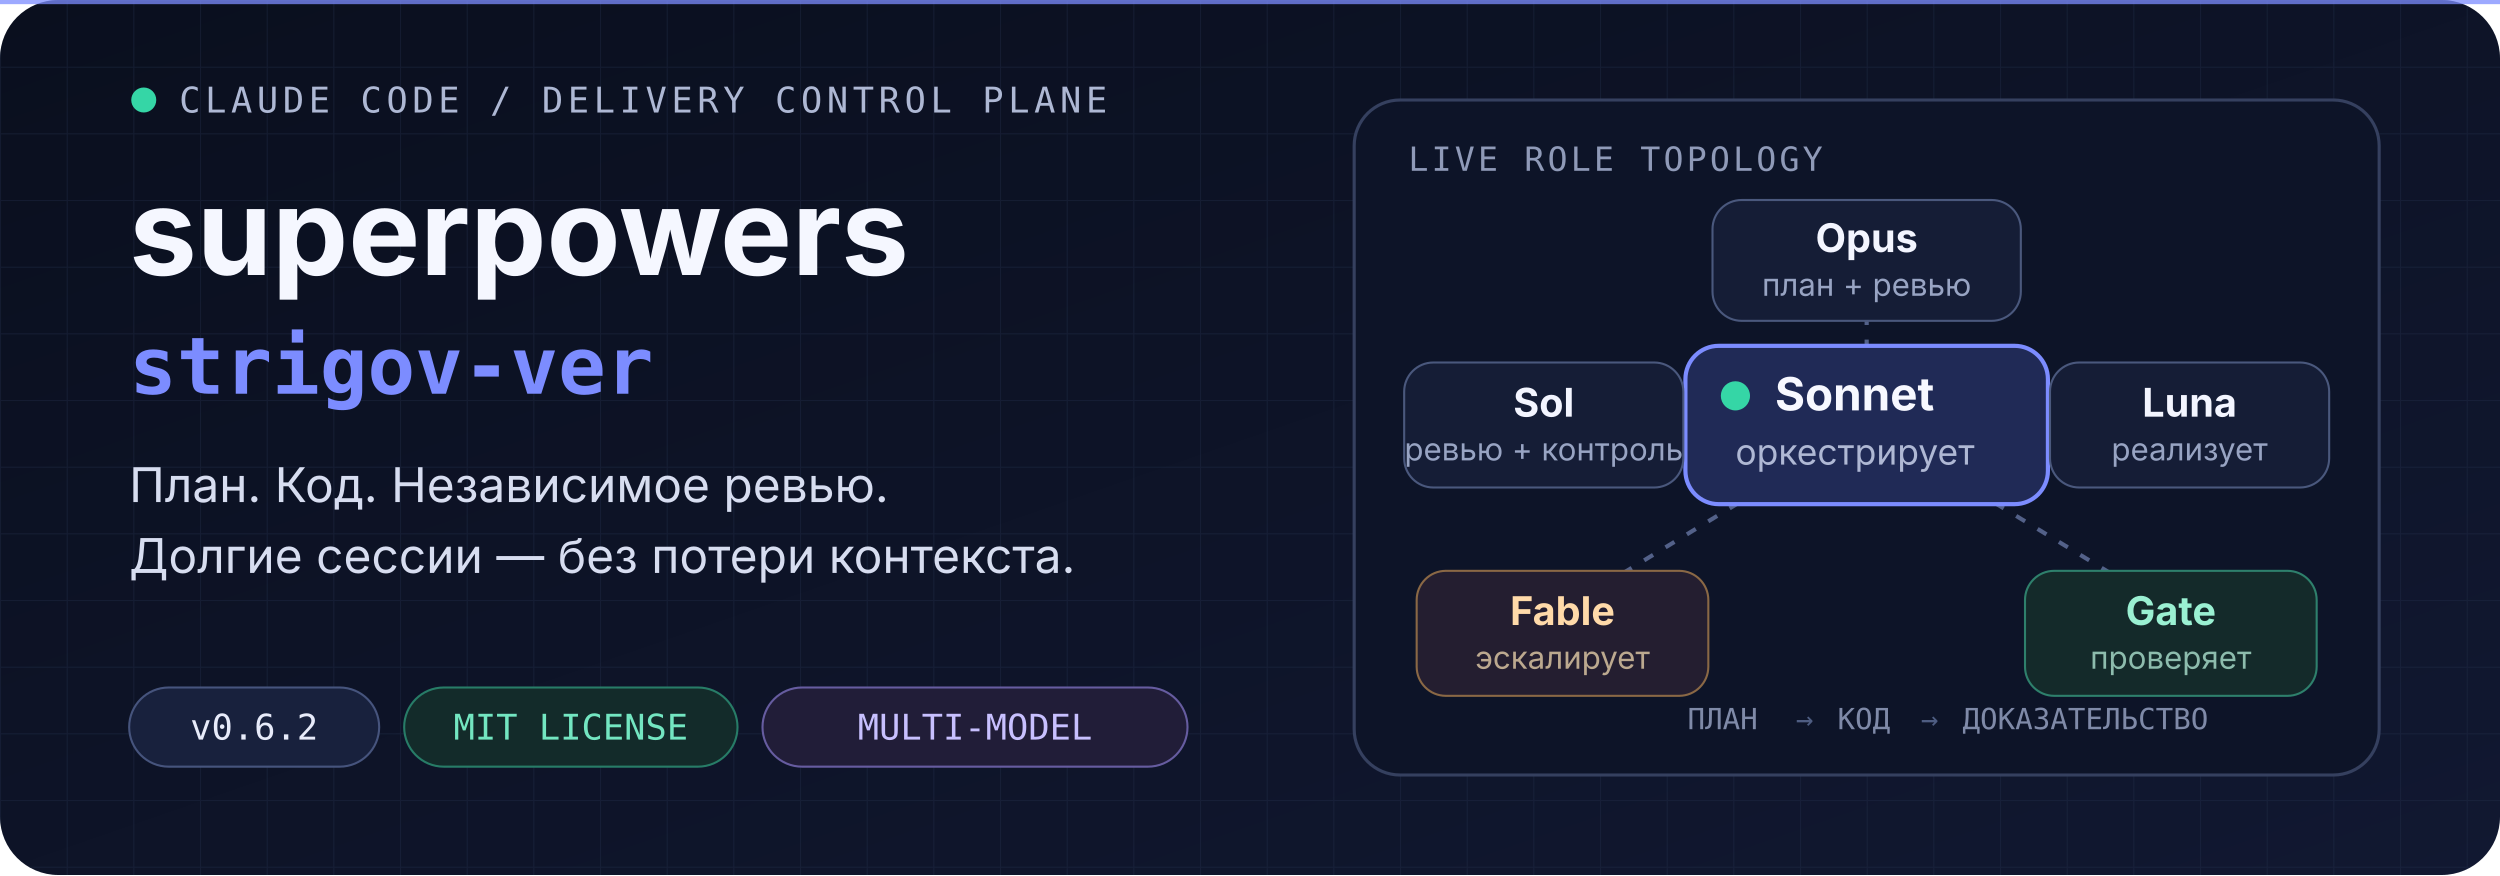
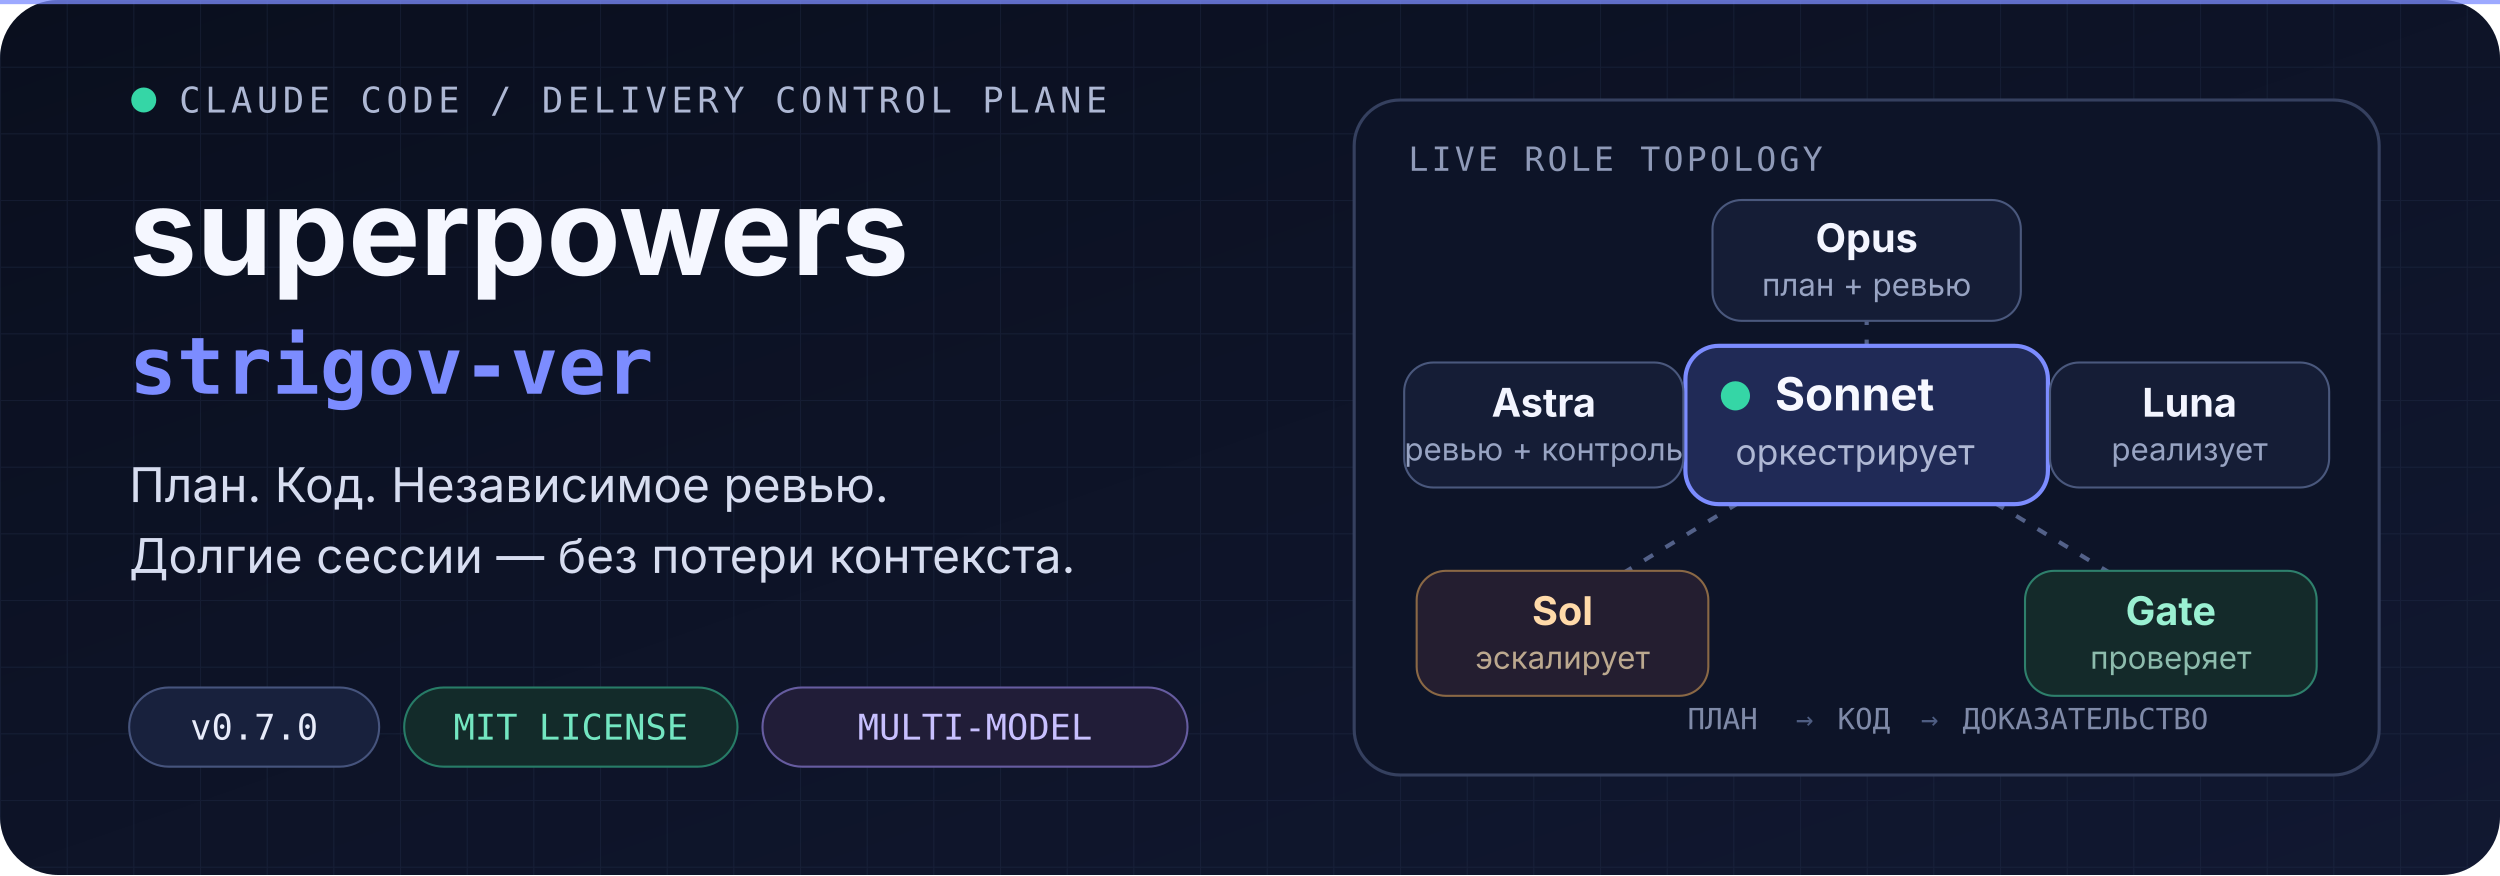
<svg xmlns="http://www.w3.org/2000/svg" width="1200" height="420" viewBox="0 0 1200 420" role="img" aria-labelledby="title desc">
  <defs>
    <linearGradient id="bg" x1="0" y1="0" x2="1" y2="1">
      <stop offset="0" stop-color="#0A0F1E" />
      <stop offset="1" stop-color="#111831" />
    </linearGradient>
    <pattern id="grid" width="32" height="32" patternUnits="userSpaceOnUse">
      <path d="M32 0H0V32" fill="none" stroke="#26304D" stroke-width="1" opacity=".35" />
    </pattern>
  </defs>
  <rect width="1200" height="420" rx="28" fill="url(#bg)" />
  <rect width="1200" height="420" rx="28" fill="url(#grid)" />
  <path d="M0 1H1200" stroke="#7C8CFF" stroke-width="2" opacity=".75" />
  <g id="identity" transform="translate(62 54)">
    <g font-family="ui-monospace, SFMono-Regular, Menlo, monospace" font-size="17" letter-spacing="2.2">
      <circle cx="7" cy="-6" r="6" fill="#35D6A6" />
      <text x="24" y="0" fill="#AEB8D4">CLAUDE CODE / DELIVERY CONTROL PLANE</text>
    </g>
    <text x="0" y="78" fill="#F5F7FF" font-family="-apple-system, BlinkMacSystemFont, Segoe UI, sans-serif" font-size="58" font-weight="750">superpowers</text>
    <text x="0" y="135" fill="#7C8CFF" font-family="ui-monospace, SFMono-Regular, Menlo, monospace" font-size="38" font-weight="700">strigov-ver</text>
    <g fill="#D7DDF0" font-family="-apple-system, BlinkMacSystemFont, Segoe UI, sans-serif" font-size="23">
      <text x="0" y="187">План. Код. Независимое ревью.</text>
      <text x="0" y="221">Долгие сессии — без потери контекста.</text>
    </g>
    <g transform="translate(0 276)" font-family="ui-monospace, SFMono-Regular, Menlo, monospace" font-size="17">
      <rect width="120" height="38" rx="19" fill="#18213D" stroke="#46547D" />
-       <text x="60" y="25" text-anchor="middle" fill="#E7EBFA">v0.6.2</text>
+       <text x="60" y="25" text-anchor="middle" fill="#E7EBFA">v0.7.0</text>
      <rect x="132" width="160" height="38" rx="19" fill="#132B2A" stroke="#277C67" />
      <text x="212" y="25" text-anchor="middle" fill="#73E6C1">MIT LICENSE</text>
      <rect x="304" width="204" height="38" rx="19" fill="#211D38" stroke="#665CA0" />
      <text x="406" y="25" text-anchor="middle" fill="#C8C0FF">MULTI-MODEL</text>
    </g>
  </g>
  <g id="orchestration-map" transform="translate(650 48)">
    <rect width="492" height="324" rx="22" fill="#0D1428" stroke="#35405F" stroke-width="1.5" />
    <text x="26" y="34" fill="#8F9AB8" font-family="ui-monospace, SFMono-Regular, Menlo, monospace" font-size="16" letter-spacing="1.5">LIVE ROLE TOPOLOGY</text>
    <path d="M246 156V82M246 156L98 246M246 156L394 246M246 156H98M246 156H394" fill="none" stroke="#536189" stroke-width="2" stroke-dasharray="5 7" />
    <g font-family="-apple-system, BlinkMacSystemFont, Segoe UI, sans-serif">
      <g transform="translate(159 118)">
        <rect width="174" height="76" rx="16" fill="#202A56" stroke="#7C8CFF" stroke-width="2" />
        <circle cx="24" cy="24" r="7" fill="#35D6A6" />
        <text x="43" y="31" fill="#F7F8FF" font-size="22" font-weight="700">Sonnet</text>
        <text x="24" y="57" fill="#AFB8D4" font-size="17">оркестрирует</text>
      </g>
      <g transform="translate(172 48)">
        <rect width="148" height="58" rx="14" fill="#151D36" stroke="#4A587D" />
        <text x="74" y="25" text-anchor="middle" fill="#F3F5FF" font-size="19" font-weight="650">Opus</text>
        <text x="74" y="46" text-anchor="middle" fill="#98A4C3" font-size="15">план + ревью</text>
      </g>
      <g transform="translate(24 126)">
        <rect width="134" height="60" rx="14" fill="#151D36" stroke="#4A587D" />
-         <text x="67" y="26" text-anchor="middle" fill="#F3F5FF" font-size="19" font-weight="650">Sol</text>
+         <text x="67" y="26" text-anchor="middle" fill="#F3F5FF" font-size="19" font-weight="650">Astra</text>
        <text x="67" y="47" text-anchor="middle" fill="#98A4C3" font-size="15">ревью + контроль</text>
      </g>
      <g transform="translate(334 126)">
        <rect width="134" height="60" rx="14" fill="#151D36" stroke="#4A587D" />
        <text x="67" y="26" text-anchor="middle" fill="#F3F5FF" font-size="19" font-weight="650">Luna</text>
        <text x="67" y="47" text-anchor="middle" fill="#98A4C3" font-size="15">реализует</text>
      </g>
      <g transform="translate(30 226)">
        <rect width="140" height="60" rx="14" fill="#241E30" stroke="#8A6845" />
-         <text x="70" y="26" text-anchor="middle" fill="#FFDAA9" font-size="19" font-weight="650">Fable</text>
+         <text x="70" y="26" text-anchor="middle" fill="#FFDAA9" font-size="19" font-weight="650">Sol</text>
        <text x="70" y="47" text-anchor="middle" fill="#BCA98F" font-size="15">эскалирует</text>
      </g>
      <g transform="translate(322 226)">
        <rect width="140" height="60" rx="14" fill="#142A2A" stroke="#2E806C" />
        <text x="70" y="26" text-anchor="middle" fill="#9AF0D2" font-size="19" font-weight="650">Gate</text>
        <text x="70" y="47" text-anchor="middle" fill="#8DBCAD" font-size="15">проверяет</text>
      </g>
    </g>
    <g transform="translate(160 302)" font-family="ui-monospace, SFMono-Regular, Menlo, monospace" font-size="14" fill="#7F8AA8">
      <text x="0" y="0">ПЛАН</text>
      <text x="52" y="0" fill="#4E5D82">→</text>
      <text x="72" y="0">КОД</text>
      <text x="112" y="0" fill="#4E5D82">→</text>
      <text x="132" y="0">ДОКАЗАТЕЛЬСТВО</text>
    </g>
  </g>
</svg>
